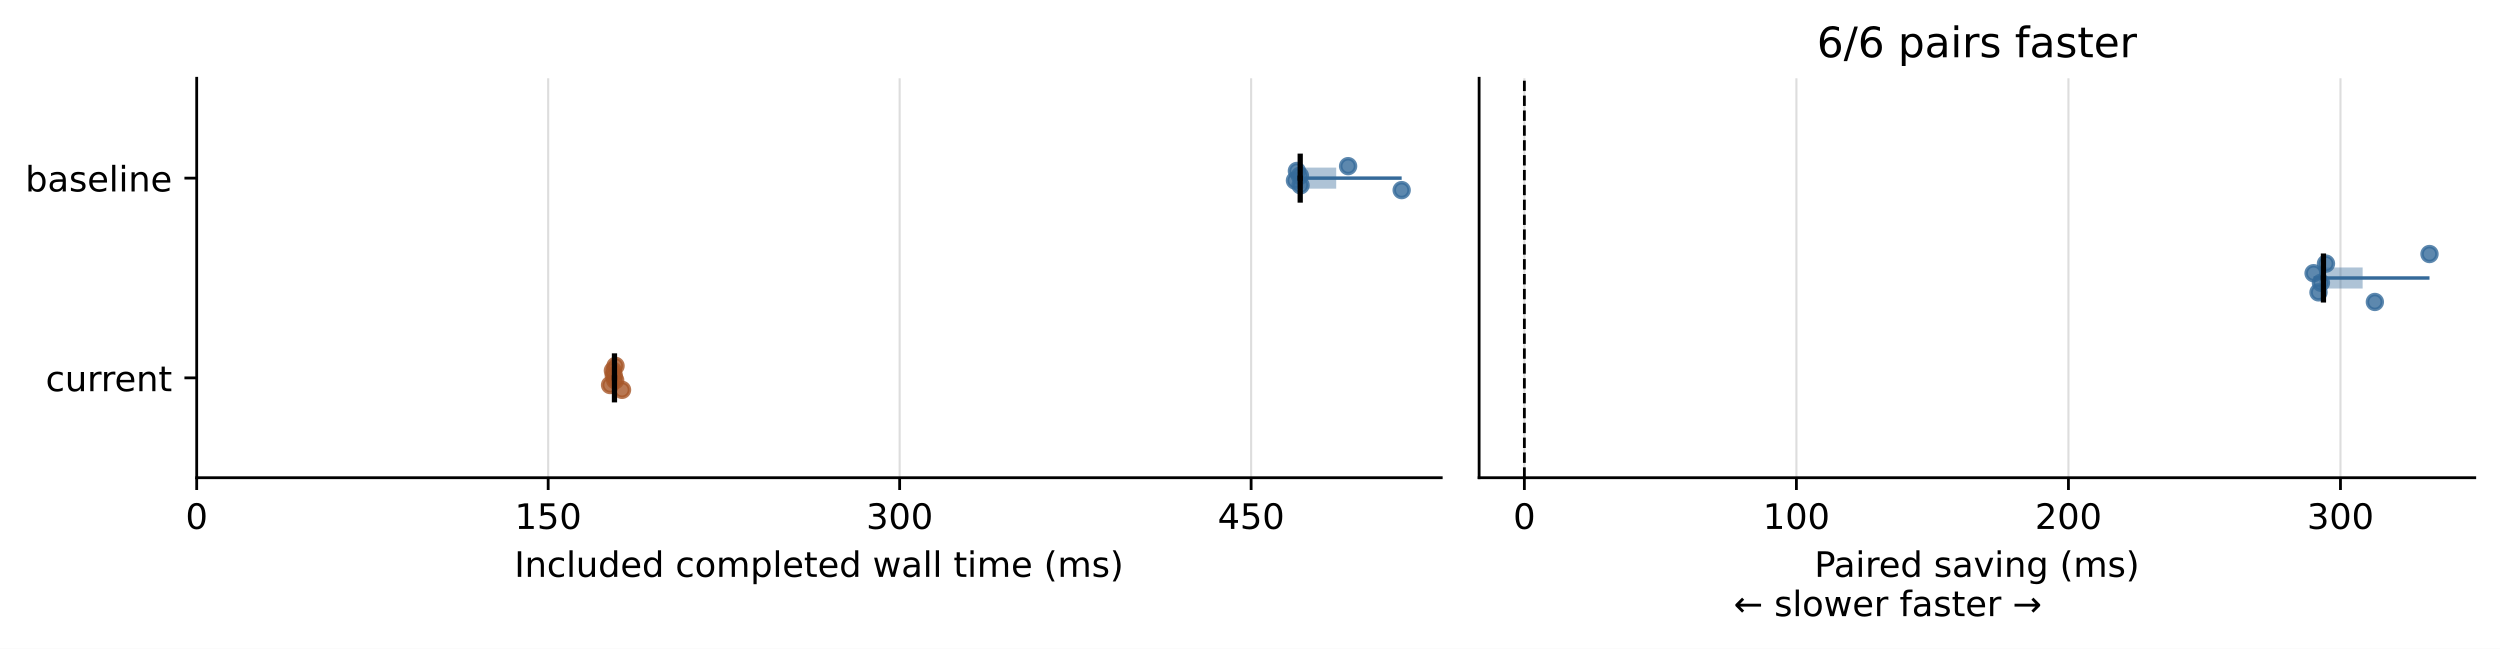
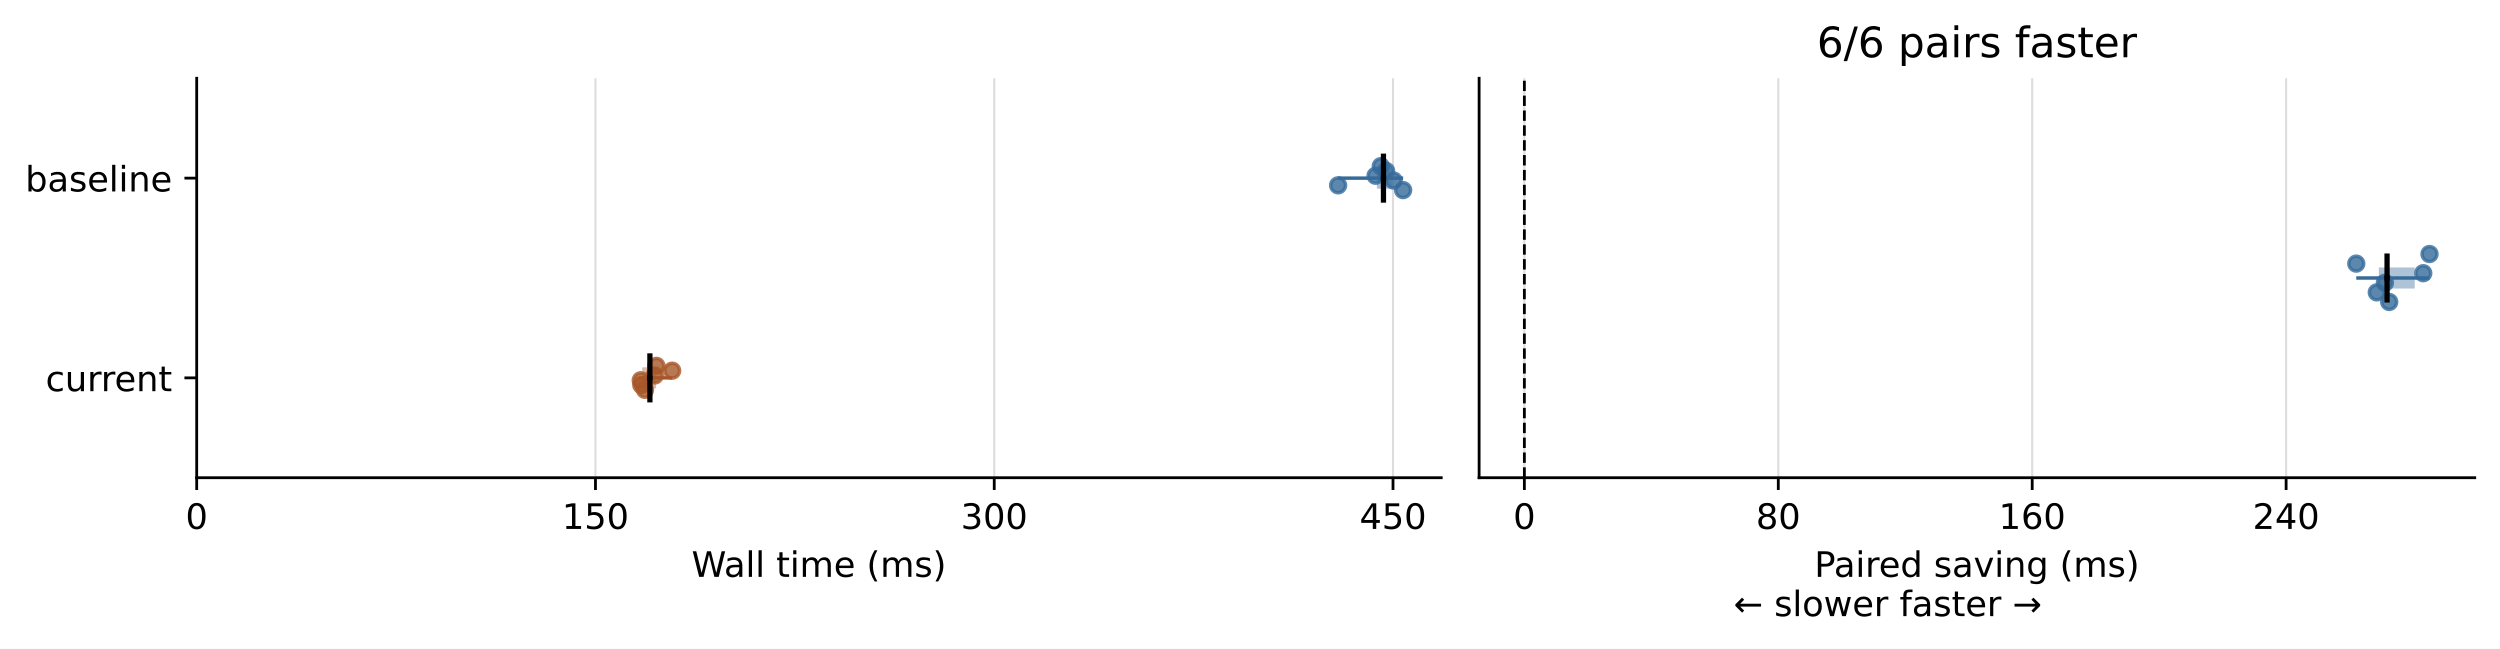
<svg xmlns="http://www.w3.org/2000/svg" xmlns:xlink="http://www.w3.org/1999/xlink" width="712.836pt" height="184.968pt" viewBox="0 0 712.836 184.968" version="1.1">
  <defs>
    <style type="text/css">*{stroke-linejoin: round; stroke-linecap: butt}</style>
  </defs>
  <g id="figure_1">
    <g id="patch_1">
      <path d="M 0 184.968  L 712.836 184.968  L 712.836 0  L 0 0  z " style="fill: #ffffff" />
    </g>
    <g id="axes_1">
      <g id="patch_2">
        <path d="M 56.086 136.214  L 410.947 136.214  L 410.947 22.318  L 56.086 22.318  z " style="fill: #ffffff" />
      </g>
      <g id="matplotlib.axis_1">
        <g id="xtick_1">
          <g id="line2d_1">
-             <path d="M 56.086 136.214  L 56.086 22.318  " clip-path="url(#p1eebfbe9d0)" style="fill: none; stroke: #dddddd; stroke-width: 0.6; stroke-linecap: square" />
+             <path d="M 56.086 136.214  L 56.086 22.318  " clip-path="url(#p8c629a5cd5)" style="fill: none; stroke: #dddddd; stroke-width: 0.6; stroke-linecap: square" />
          </g>
          <g id="line2d_2">
            <defs>
-               <path id="m32e4d47db4" d="M 0 0  L 0 3.5  " style="stroke: #000000; stroke-width: 0.8" />
+               <path id="mc800893505" d="M 0 0  L 0 3.5  " style="stroke: #000000; stroke-width: 0.8" />
            </defs>
            <g>
-               <use xlink:href="#m32e4d47db4" x="56.086" y="136.214" style="stroke: #000000; stroke-width: 0.8" />
+               <use xlink:href="#mc800893505" x="56.086" y="136.214" style="stroke: #000000; stroke-width: 0.8" />
            </g>
          </g>
          <g id="text_1">
            <text style="font-size: 10px; font-family: 'DejaVu Sans', 'Bitstream Vera Sans', 'Computer Modern Sans Serif', 'Lucida Grande', 'Verdana', 'Geneva', 'Lucid', 'Arial', 'Helvetica', 'Avant Garde', sans-serif; text-anchor: middle" x="56.086" y="150.813" transform="rotate(-0 56.08594 150.8126)">0</text>
          </g>
        </g>
        <g id="xtick_2">
          <g id="line2d_3">
-             <path d="M 156.303 136.214  L 156.303 22.318  " clip-path="url(#p1eebfbe9d0)" style="fill: none; stroke: #dddddd; stroke-width: 0.6; stroke-linecap: square" />
+             <path d="M 169.788 136.214  L 169.788 22.318  " clip-path="url(#p8c629a5cd5)" style="fill: none; stroke: #dddddd; stroke-width: 0.6; stroke-linecap: square" />
          </g>
          <g id="line2d_4">
            <g>
-               <use xlink:href="#m32e4d47db4" x="156.303" y="136.214" style="stroke: #000000; stroke-width: 0.8" />
+               <use xlink:href="#mc800893505" x="169.788" y="136.214" style="stroke: #000000; stroke-width: 0.8" />
            </g>
          </g>
          <g id="text_2">
-             <text style="font-size: 10px; font-family: 'DejaVu Sans', 'Bitstream Vera Sans', 'Computer Modern Sans Serif', 'Lucida Grande', 'Verdana', 'Geneva', 'Lucid', 'Arial', 'Helvetica', 'Avant Garde', sans-serif; text-anchor: middle" x="156.303" y="150.813" transform="rotate(-0 156.3029 150.8126)">150</text>
+             <text style="font-size: 10px; font-family: 'DejaVu Sans', 'Bitstream Vera Sans', 'Computer Modern Sans Serif', 'Lucida Grande', 'Verdana', 'Geneva', 'Lucid', 'Arial', 'Helvetica', 'Avant Garde', sans-serif; text-anchor: middle" x="169.788" y="150.813" transform="rotate(-0 169.7883 150.8126)">150</text>
          </g>
        </g>
        <g id="xtick_3">
          <g id="line2d_5">
-             <path d="M 256.52 136.214  L 256.52 22.318  " clip-path="url(#p1eebfbe9d0)" style="fill: none; stroke: #dddddd; stroke-width: 0.6; stroke-linecap: square" />
+             <path d="M 283.491 136.214  L 283.491 22.318  " clip-path="url(#p8c629a5cd5)" style="fill: none; stroke: #dddddd; stroke-width: 0.6; stroke-linecap: square" />
          </g>
          <g id="line2d_6">
            <g>
-               <use xlink:href="#m32e4d47db4" x="256.52" y="136.214" style="stroke: #000000; stroke-width: 0.8" />
+               <use xlink:href="#mc800893505" x="283.491" y="136.214" style="stroke: #000000; stroke-width: 0.8" />
            </g>
          </g>
          <g id="text_3">
-             <text style="font-size: 10px; font-family: 'DejaVu Sans', 'Bitstream Vera Sans', 'Computer Modern Sans Serif', 'Lucida Grande', 'Verdana', 'Geneva', 'Lucid', 'Arial', 'Helvetica', 'Avant Garde', sans-serif; text-anchor: middle" x="256.52" y="150.813" transform="rotate(-0 256.5199 150.8126)">300</text>
+             <text style="font-size: 10px; font-family: 'DejaVu Sans', 'Bitstream Vera Sans', 'Computer Modern Sans Serif', 'Lucida Grande', 'Verdana', 'Geneva', 'Lucid', 'Arial', 'Helvetica', 'Avant Garde', sans-serif; text-anchor: middle" x="283.491" y="150.813" transform="rotate(-0 283.4907 150.8126)">300</text>
          </g>
        </g>
        <g id="xtick_4">
          <g id="line2d_7">
-             <path d="M 356.737 136.214  L 356.737 22.318  " clip-path="url(#p1eebfbe9d0)" style="fill: none; stroke: #dddddd; stroke-width: 0.6; stroke-linecap: square" />
+             <path d="M 397.193 136.214  L 397.193 22.318  " clip-path="url(#p8c629a5cd5)" style="fill: none; stroke: #dddddd; stroke-width: 0.6; stroke-linecap: square" />
          </g>
          <g id="line2d_8">
            <g>
-               <use xlink:href="#m32e4d47db4" x="356.737" y="136.214" style="stroke: #000000; stroke-width: 0.8" />
+               <use xlink:href="#mc800893505" x="397.193" y="136.214" style="stroke: #000000; stroke-width: 0.8" />
            </g>
          </g>
          <g id="text_4">
-             <text style="font-size: 10px; font-family: 'DejaVu Sans', 'Bitstream Vera Sans', 'Computer Modern Sans Serif', 'Lucida Grande', 'Verdana', 'Geneva', 'Lucid', 'Arial', 'Helvetica', 'Avant Garde', sans-serif; text-anchor: middle" x="356.737" y="150.813" transform="rotate(-0 356.7368 150.8126)">450</text>
+             <text style="font-size: 10px; font-family: 'DejaVu Sans', 'Bitstream Vera Sans', 'Computer Modern Sans Serif', 'Lucida Grande', 'Verdana', 'Geneva', 'Lucid', 'Arial', 'Helvetica', 'Avant Garde', sans-serif; text-anchor: middle" x="397.193" y="150.813" transform="rotate(-0 397.193 150.8126)">450</text>
          </g>
        </g>
        <g id="text_5">
-           <text style="font-size: 10px; font-family: 'DejaVu Sans', 'Bitstream Vera Sans', 'Computer Modern Sans Serif', 'Lucida Grande', 'Verdana', 'Geneva', 'Lucid', 'Arial', 'Helvetica', 'Avant Garde', sans-serif; text-anchor: middle" x="233.516" y="164.491" transform="rotate(-0 233.5165 164.4907)">Included completed wall time (ms)</text>
+           <text style="font-size: 10px; font-family: 'DejaVu Sans', 'Bitstream Vera Sans', 'Computer Modern Sans Serif', 'Lucida Grande', 'Verdana', 'Geneva', 'Lucid', 'Arial', 'Helvetica', 'Avant Garde', sans-serif; text-anchor: middle" x="233.516" y="164.491" transform="rotate(-0 233.5165 164.4907)">Wall time (ms)</text>
        </g>
      </g>
      <g id="matplotlib.axis_2">
        <g id="ytick_1">
          <g id="line2d_9">
            <defs>
-               <path id="m21b511aece" d="M 0 0  L -3.5 0  " style="stroke: #000000; stroke-width: 0.8" />
+               <path id="m7a836e1f0e" d="M 0 0  L -3.5 0  " style="stroke: #000000; stroke-width: 0.8" />
            </defs>
            <g>
-               <use xlink:href="#m21b511aece" x="56.086" y="50.792" style="stroke: #000000; stroke-width: 0.8" />
+               <use xlink:href="#m7a836e1f0e" x="56.086" y="50.792" style="stroke: #000000; stroke-width: 0.8" />
            </g>
          </g>
          <g id="text_6">
            <text style="font-size: 10px; font-family: 'DejaVu Sans', 'Bitstream Vera Sans', 'Computer Modern Sans Serif', 'Lucida Grande', 'Verdana', 'Geneva', 'Lucid', 'Arial', 'Helvetica', 'Avant Garde', sans-serif; text-anchor: end" x="49.086" y="54.591" transform="rotate(-0 49.08594 54.59134)">baseline</text>
          </g>
        </g>
        <g id="ytick_2">
          <g id="line2d_10">
            <g>
-               <use xlink:href="#m21b511aece" x="56.086" y="107.74" style="stroke: #000000; stroke-width: 0.8" />
+               <use xlink:href="#m7a836e1f0e" x="56.086" y="107.74" style="stroke: #000000; stroke-width: 0.8" />
            </g>
          </g>
          <g id="text_7">
            <text style="font-size: 10px; font-family: 'DejaVu Sans', 'Bitstream Vera Sans', 'Computer Modern Sans Serif', 'Lucida Grande', 'Verdana', 'Geneva', 'Lucid', 'Arial', 'Helvetica', 'Avant Garde', sans-serif; text-anchor: end" x="49.086" y="111.539" transform="rotate(-0 49.08594 111.5393)">current</text>
          </g>
        </g>
      </g>
      <g id="LineCollection_1">
-         <path d="M 369.233 50.792  L 399.662 50.792  " clip-path="url(#p1eebfbe9d0)" style="fill: none; stroke: #356a9a" />
+         <path d="M 381.541 50.792  L 400.078 50.792  " clip-path="url(#p8c629a5cd5)" style="fill: none; stroke: #356a9a" />
      </g>
      <g id="LineCollection_2">
-         <path d="M 370.004 50.792  L 380.999 50.792  " clip-path="url(#p1eebfbe9d0)" style="fill: none; stroke: #356a9a; stroke-opacity: 0.4; stroke-width: 6" />
+         <path d="M 392.594 50.792  L 396.841 50.792  " clip-path="url(#p8c629a5cd5)" style="fill: none; stroke: #356a9a; stroke-opacity: 0.4; stroke-width: 6" />
      </g>
      <g id="LineCollection_3">
-         <path d="M 173.954 107.74  L 177.363 107.74  " clip-path="url(#p1eebfbe9d0)" style="fill: none; stroke: #a65628" />
+         <path d="M 182.702 107.74  L 191.655 107.74  " clip-path="url(#p8c629a5cd5)" style="fill: none; stroke: #a65628" />
      </g>
      <g id="LineCollection_4">
-         <path d="M 174.818 107.74  L 175.483 107.74  " clip-path="url(#p1eebfbe9d0)" style="fill: none; stroke: #a65628; stroke-opacity: 0.4; stroke-width: 6" />
+         <path d="M 183.125 107.74  L 187.052 107.74  " clip-path="url(#p8c629a5cd5)" style="fill: none; stroke: #a65628; stroke-opacity: 0.4; stroke-width: 6" />
      </g>
      <g id="patch_3">
        <path d="M 56.086 136.214  L 56.086 22.318  " style="fill: none; stroke: #000000; stroke-width: 0.8; stroke-linejoin: miter; stroke-linecap: square" />
      </g>
      <g id="patch_4">
        <path d="M 56.086 136.214  L 410.947 136.214  " style="fill: none; stroke: #000000; stroke-width: 0.8; stroke-linejoin: miter; stroke-linecap: square" />
      </g>
      <g id="PathCollection_1">
        <defs>
-           <path id="mcd9d0ba836" d="M 0 2.121  C 0.563 2.121 1.102 1.898 1.5 1.5  C 1.898 1.102 2.121 0.563 2.121 0  C 2.121 -0.563 1.898 -1.102 1.5 -1.5  C 1.102 -1.898 0.563 -2.121 0 -2.121  C -0.563 -2.121 -1.102 -1.898 -1.5 -1.5  C -1.898 -1.102 -2.121 -0.563 -2.121 0  C -2.121 0.563 -1.898 1.102 -1.5 1.5  C -1.102 1.898 -0.563 2.121 0 2.121  z " style="stroke: #356a9a; stroke-opacity: 0.8" />
+           <path id="m8c7bbc05cf" d="M 0 2.121  C 0.563 2.121 1.102 1.898 1.5 1.5  C 1.898 1.102 2.121 0.563 2.121 0  C 2.121 -0.563 1.898 -1.102 1.5 -1.5  C 1.102 -1.898 0.563 -2.121 0 -2.121  C -0.563 -2.121 -1.102 -1.898 -1.5 -1.5  C -1.898 -1.102 -2.121 -0.563 -2.121 0  C -2.121 0.563 -1.898 1.102 -1.5 1.5  C -1.102 1.898 -0.563 2.121 0 2.121  z " style="stroke: #356a9a; stroke-opacity: 0.8" />
        </defs>
-         <g clip-path="url(#p1eebfbe9d0)">
-           <use xlink:href="#mcd9d0ba836" x="384.39" y="47.375" style="fill: #356a9a; fill-opacity: 0.8; stroke: #356a9a; stroke-opacity: 0.8" />
-           <use xlink:href="#mcd9d0ba836" x="369.79" y="48.742" style="fill: #356a9a; fill-opacity: 0.8; stroke: #356a9a; stroke-opacity: 0.8" />
-           <use xlink:href="#mcd9d0ba836" x="370.645" y="50.109" style="fill: #356a9a; fill-opacity: 0.8; stroke: #356a9a; stroke-opacity: 0.8" />
-           <use xlink:href="#mcd9d0ba836" x="369.233" y="51.476" style="fill: #356a9a; fill-opacity: 0.8; stroke: #356a9a; stroke-opacity: 0.8" />
-           <use xlink:href="#mcd9d0ba836" x="370.826" y="52.842" style="fill: #356a9a; fill-opacity: 0.8; stroke: #356a9a; stroke-opacity: 0.8" />
-           <use xlink:href="#mcd9d0ba836" x="399.662" y="54.209" style="fill: #356a9a; fill-opacity: 0.8; stroke: #356a9a; stroke-opacity: 0.8" />
+         <g clip-path="url(#p8c629a5cd5)">
+           <use xlink:href="#m8c7bbc05cf" x="393.712" y="47.375" style="fill: #356a9a; fill-opacity: 0.8; stroke: #356a9a; stroke-opacity: 0.8" />
+           <use xlink:href="#m8c7bbc05cf" x="395.231" y="48.742" style="fill: #356a9a; fill-opacity: 0.8; stroke: #356a9a; stroke-opacity: 0.8" />
+           <use xlink:href="#m8c7bbc05cf" x="392.222" y="50.109" style="fill: #356a9a; fill-opacity: 0.8; stroke: #356a9a; stroke-opacity: 0.8" />
+           <use xlink:href="#m8c7bbc05cf" x="397.377" y="51.476" style="fill: #356a9a; fill-opacity: 0.8; stroke: #356a9a; stroke-opacity: 0.8" />
+           <use xlink:href="#m8c7bbc05cf" x="381.541" y="52.842" style="fill: #356a9a; fill-opacity: 0.8; stroke: #356a9a; stroke-opacity: 0.8" />
+           <use xlink:href="#m8c7bbc05cf" x="400.078" y="54.209" style="fill: #356a9a; fill-opacity: 0.8; stroke: #356a9a; stroke-opacity: 0.8" />
        </g>
      </g>
      <g id="PathCollection_2">
        <defs>
-           <path id="me7073fa41c" d="M 0 2.121  C 0.563 2.121 1.102 1.898 1.5 1.5  C 1.898 1.102 2.121 0.563 2.121 0  C 2.121 -0.563 1.898 -1.102 1.5 -1.5  C 1.102 -1.898 0.563 -2.121 0 -2.121  C -0.563 -2.121 -1.102 -1.898 -1.5 -1.5  C -1.898 -1.102 -2.121 -0.563 -2.121 0  C -2.121 0.563 -1.898 1.102 -1.5 1.5  C -1.102 1.898 -0.563 2.121 0 2.121  z " style="stroke: #a65628; stroke-opacity: 0.8" />
+           <path id="m0d639820f2" d="M 0 2.121  C 0.563 2.121 1.102 1.898 1.5 1.5  C 1.898 1.102 2.121 0.563 2.121 0  C 2.121 -0.563 1.898 -1.102 1.5 -1.5  C 1.102 -1.898 0.563 -2.121 0 -2.121  C -0.563 -2.121 -1.102 -1.898 -1.5 -1.5  C -1.898 -1.102 -2.121 -0.563 -2.121 0  C -2.121 0.563 -1.898 1.102 -1.5 1.5  C -1.102 1.898 -0.563 2.121 0 2.121  z " style="stroke: #a65628; stroke-opacity: 0.8" />
        </defs>
-         <g clip-path="url(#p1eebfbe9d0)">
-           <use xlink:href="#me7073fa41c" x="175.509" y="104.323" style="fill: #a65628; fill-opacity: 0.8; stroke: #a65628; stroke-opacity: 0.8" />
-           <use xlink:href="#me7073fa41c" x="174.755" y="105.69" style="fill: #a65628; fill-opacity: 0.8; stroke: #a65628; stroke-opacity: 0.8" />
-           <use xlink:href="#me7073fa41c" x="175.009" y="107.057" style="fill: #a65628; fill-opacity: 0.8; stroke: #a65628; stroke-opacity: 0.8" />
-           <use xlink:href="#me7073fa41c" x="175.405" y="108.424" style="fill: #a65628; fill-opacity: 0.8; stroke: #a65628; stroke-opacity: 0.8" />
-           <use xlink:href="#me7073fa41c" x="173.954" y="109.79" style="fill: #a65628; fill-opacity: 0.8; stroke: #a65628; stroke-opacity: 0.8" />
-           <use xlink:href="#me7073fa41c" x="177.363" y="111.157" style="fill: #a65628; fill-opacity: 0.8; stroke: #a65628; stroke-opacity: 0.8" />
+         <g clip-path="url(#p8c629a5cd5)">
+           <use xlink:href="#m0d639820f2" x="187.168" y="104.323" style="fill: #a65628; fill-opacity: 0.8; stroke: #a65628; stroke-opacity: 0.8" />
+           <use xlink:href="#m0d639820f2" x="191.655" y="105.69" style="fill: #a65628; fill-opacity: 0.8; stroke: #a65628; stroke-opacity: 0.8" />
+           <use xlink:href="#m0d639820f2" x="186.704" y="107.057" style="fill: #a65628; fill-opacity: 0.8; stroke: #a65628; stroke-opacity: 0.8" />
+           <use xlink:href="#m0d639820f2" x="182.702" y="108.424" style="fill: #a65628; fill-opacity: 0.8; stroke: #a65628; stroke-opacity: 0.8" />
+           <use xlink:href="#m0d639820f2" x="182.863" y="109.79" style="fill: #a65628; fill-opacity: 0.8; stroke: #a65628; stroke-opacity: 0.8" />
+           <use xlink:href="#m0d639820f2" x="183.912" y="111.157" style="fill: #a65628; fill-opacity: 0.8; stroke: #a65628; stroke-opacity: 0.8" />
        </g>
      </g>
      <g id="line2d_11">
-         <path d="M 370.735 50.792  " clip-path="url(#p1eebfbe9d0)" style="fill: none; stroke: #000000; stroke-width: 1.5; stroke-linecap: square" />
+         <path d="M 394.472 50.792  " clip-path="url(#p8c629a5cd5)" style="fill: none; stroke: #000000; stroke-width: 1.5; stroke-linecap: square" />
        <defs>
-           <path id="m789f551d0a" d="M 0 7  L 0 -7  " style="stroke: #000000; stroke-width: 1.5" />
+           <path id="mf57c8756f9" d="M 0 7  L 0 -7  " style="stroke: #000000; stroke-width: 1.5" />
        </defs>
-         <g clip-path="url(#p1eebfbe9d0)">
-           <use xlink:href="#m789f551d0a" x="370.735" y="50.792" style="stroke: #000000; stroke-width: 1.5" />
+         <g clip-path="url(#p8c629a5cd5)">
+           <use xlink:href="#mf57c8756f9" x="394.472" y="50.792" style="stroke: #000000; stroke-width: 1.5" />
        </g>
      </g>
      <g id="line2d_12">
-         <path d="M 175.207 107.74  " clip-path="url(#p1eebfbe9d0)" style="fill: none; stroke: #000000; stroke-width: 1.5; stroke-linecap: square" />
-         <g clip-path="url(#p1eebfbe9d0)">
-           <use xlink:href="#m789f551d0a" x="175.207" y="107.74" style="stroke: #000000; stroke-width: 1.5" />
+         <path d="M 185.308 107.74  " clip-path="url(#p8c629a5cd5)" style="fill: none; stroke: #000000; stroke-width: 1.5; stroke-linecap: square" />
+         <g clip-path="url(#p8c629a5cd5)">
+           <use xlink:href="#mf57c8756f9" x="185.308" y="107.74" style="stroke: #000000; stroke-width: 1.5" />
        </g>
      </g>
    </g>
    <g id="axes_2">
      <g id="patch_5">
        <path d="M 421.747 136.214  L 705.636 136.214  L 705.636 22.318  L 421.747 22.318  z " style="fill: #ffffff" />
      </g>
      <g id="matplotlib.axis_3">
        <g id="xtick_5">
          <g id="line2d_13">
-             <path d="M 434.651 136.214  L 434.651 22.318  " clip-path="url(#p2ef03f8b00)" style="fill: none; stroke: #dddddd; stroke-width: 0.6; stroke-linecap: square" />
+             <path d="M 434.651 136.214  L 434.651 22.318  " clip-path="url(#pa2d418288a)" style="fill: none; stroke: #dddddd; stroke-width: 0.6; stroke-linecap: square" />
          </g>
          <g id="line2d_14">
            <g>
-               <use xlink:href="#m32e4d47db4" x="434.651" y="136.214" style="stroke: #000000; stroke-width: 0.8" />
+               <use xlink:href="#mc800893505" x="434.651" y="136.214" style="stroke: #000000; stroke-width: 0.8" />
            </g>
          </g>
          <g id="text_8">
            <text style="font-size: 10px; font-family: 'DejaVu Sans', 'Bitstream Vera Sans', 'Computer Modern Sans Serif', 'Lucida Grande', 'Verdana', 'Geneva', 'Lucid', 'Arial', 'Helvetica', 'Avant Garde', sans-serif; text-anchor: middle" x="434.651" y="150.813" transform="rotate(-0 434.6511 150.8126)">0</text>
          </g>
        </g>
        <g id="xtick_6">
          <g id="line2d_15">
-             <path d="M 512.217 136.214  L 512.217 22.318  " clip-path="url(#p2ef03f8b00)" style="fill: none; stroke: #dddddd; stroke-width: 0.6; stroke-linecap: square" />
+             <path d="M 507.051 136.214  L 507.051 22.318  " clip-path="url(#pa2d418288a)" style="fill: none; stroke: #dddddd; stroke-width: 0.6; stroke-linecap: square" />
          </g>
          <g id="line2d_16">
            <g>
-               <use xlink:href="#m32e4d47db4" x="512.217" y="136.214" style="stroke: #000000; stroke-width: 0.8" />
+               <use xlink:href="#mc800893505" x="507.051" y="136.214" style="stroke: #000000; stroke-width: 0.8" />
            </g>
          </g>
          <g id="text_9">
-             <text style="font-size: 10px; font-family: 'DejaVu Sans', 'Bitstream Vera Sans', 'Computer Modern Sans Serif', 'Lucida Grande', 'Verdana', 'Geneva', 'Lucid', 'Arial', 'Helvetica', 'Avant Garde', sans-serif; text-anchor: middle" x="512.217" y="150.813" transform="rotate(-0 512.2166 150.8126)">100</text>
+             <text style="font-size: 10px; font-family: 'DejaVu Sans', 'Bitstream Vera Sans', 'Computer Modern Sans Serif', 'Lucida Grande', 'Verdana', 'Geneva', 'Lucid', 'Arial', 'Helvetica', 'Avant Garde', sans-serif; text-anchor: middle" x="507.051" y="150.813" transform="rotate(-0 507.0508 150.8126)">80</text>
          </g>
        </g>
        <g id="xtick_7">
          <g id="line2d_17">
-             <path d="M 589.782 136.214  L 589.782 22.318  " clip-path="url(#p2ef03f8b00)" style="fill: none; stroke: #dddddd; stroke-width: 0.6; stroke-linecap: square" />
+             <path d="M 579.451 136.214  L 579.451 22.318  " clip-path="url(#pa2d418288a)" style="fill: none; stroke: #dddddd; stroke-width: 0.6; stroke-linecap: square" />
          </g>
          <g id="line2d_18">
            <g>
-               <use xlink:href="#m32e4d47db4" x="589.782" y="136.214" style="stroke: #000000; stroke-width: 0.8" />
+               <use xlink:href="#mc800893505" x="579.451" y="136.214" style="stroke: #000000; stroke-width: 0.8" />
            </g>
          </g>
          <g id="text_10">
-             <text style="font-size: 10px; font-family: 'DejaVu Sans', 'Bitstream Vera Sans', 'Computer Modern Sans Serif', 'Lucida Grande', 'Verdana', 'Geneva', 'Lucid', 'Arial', 'Helvetica', 'Avant Garde', sans-serif; text-anchor: middle" x="589.782" y="150.813" transform="rotate(-0 589.7821 150.8126)">200</text>
+             <text style="font-size: 10px; font-family: 'DejaVu Sans', 'Bitstream Vera Sans', 'Computer Modern Sans Serif', 'Lucida Grande', 'Verdana', 'Geneva', 'Lucid', 'Arial', 'Helvetica', 'Avant Garde', sans-serif; text-anchor: middle" x="579.451" y="150.813" transform="rotate(-0 579.4506 150.8126)">160</text>
          </g>
        </g>
        <g id="xtick_8">
          <g id="line2d_19">
-             <path d="M 667.348 136.214  L 667.348 22.318  " clip-path="url(#p2ef03f8b00)" style="fill: none; stroke: #dddddd; stroke-width: 0.6; stroke-linecap: square" />
+             <path d="M 651.85 136.214  L 651.85 22.318  " clip-path="url(#pa2d418288a)" style="fill: none; stroke: #dddddd; stroke-width: 0.6; stroke-linecap: square" />
          </g>
          <g id="line2d_20">
            <g>
-               <use xlink:href="#m32e4d47db4" x="667.348" y="136.214" style="stroke: #000000; stroke-width: 0.8" />
+               <use xlink:href="#mc800893505" x="651.85" y="136.214" style="stroke: #000000; stroke-width: 0.8" />
            </g>
          </g>
          <g id="text_11">
-             <text style="font-size: 10px; font-family: 'DejaVu Sans', 'Bitstream Vera Sans', 'Computer Modern Sans Serif', 'Lucida Grande', 'Verdana', 'Geneva', 'Lucid', 'Arial', 'Helvetica', 'Avant Garde', sans-serif; text-anchor: middle" x="667.348" y="150.813" transform="rotate(-0 667.3476 150.8126)">300</text>
+             <text style="font-size: 10px; font-family: 'DejaVu Sans', 'Bitstream Vera Sans', 'Computer Modern Sans Serif', 'Lucida Grande', 'Verdana', 'Geneva', 'Lucid', 'Arial', 'Helvetica', 'Avant Garde', sans-serif; text-anchor: middle" x="651.85" y="150.813" transform="rotate(-0 651.8503 150.8126)">240</text>
          </g>
        </g>
        <g id="text_12">
          <text style="font-size: 10px; font-family: 'DejaVu Sans', 'Bitstream Vera Sans', 'Computer Modern Sans Serif', 'Lucida Grande', 'Verdana', 'Geneva', 'Lucid', 'Arial', 'Helvetica', 'Avant Garde', sans-serif" transform="translate(517.3399 164.4907)">Paired saving (ms)</text>
          <text style="font-size: 10px; font-family: 'DejaVu Sans', 'Bitstream Vera Sans', 'Computer Modern Sans Serif', 'Lucida Grande', 'Verdana', 'Geneva', 'Lucid', 'Arial', 'Helvetica', 'Avant Garde', sans-serif" transform="translate(494.3243 175.6885)">← slower                 faster →</text>
        </g>
      </g>
      <g id="matplotlib.axis_4" />
      <g id="LineCollection_5">
-         <path d="M 659.678 79.266  L 692.732 79.266  " clip-path="url(#p2ef03f8b00)" style="fill: none; stroke: #356a9a" />
+         <path d="M 671.853 79.266  L 692.732 79.266  " clip-path="url(#pa2d418288a)" style="fill: none; stroke: #356a9a" />
      </g>
      <g id="LineCollection_6">
-         <path d="M 661.254 79.266  L 673.669 79.266  " clip-path="url(#p2ef03f8b00)" style="fill: none; stroke: #356a9a; stroke-opacity: 0.4; stroke-width: 6" />
+         <path d="M 678.281 79.266  L 688.525 79.266  " clip-path="url(#pa2d418288a)" style="fill: none; stroke: #356a9a; stroke-opacity: 0.4; stroke-width: 6" />
      </g>
      <g id="line2d_21">
-         <path d="M 434.651 136.214  L 434.651 22.318  " clip-path="url(#p2ef03f8b00)" style="fill: none; stroke-dasharray: 2.96,1.28; stroke-dashoffset: 0; stroke: #000000; stroke-width: 0.8" />
+         <path d="M 434.651 136.214  L 434.651 22.318  " clip-path="url(#pa2d418288a)" style="fill: none; stroke-dasharray: 2.96,1.28; stroke-dashoffset: 0; stroke: #000000; stroke-width: 0.8" />
      </g>
      <g id="patch_6">
        <path d="M 421.747 136.214  L 421.747 22.318  " style="fill: none; stroke: #000000; stroke-width: 0.8; stroke-linejoin: miter; stroke-linecap: square" />
      </g>
      <g id="patch_7">
        <path d="M 421.747 136.214  L 705.636 136.214  " style="fill: none; stroke: #000000; stroke-width: 0.8; stroke-linejoin: miter; stroke-linecap: square" />
      </g>
      <g id="PathCollection_3">
-         <g clip-path="url(#p2ef03f8b00)">
-           <use xlink:href="#mcd9d0ba836" x="677.155" y="86.1" style="fill: #356a9a; fill-opacity: 0.8; stroke: #356a9a; stroke-opacity: 0.8" />
-           <use xlink:href="#mcd9d0ba836" x="661.08" y="83.366" style="fill: #356a9a; fill-opacity: 0.8; stroke: #356a9a; stroke-opacity: 0.8" />
-           <use xlink:href="#mcd9d0ba836" x="661.777" y="80.633" style="fill: #356a9a; fill-opacity: 0.8; stroke: #356a9a; stroke-opacity: 0.8" />
-           <use xlink:href="#mcd9d0ba836" x="659.678" y="77.899" style="fill: #356a9a; fill-opacity: 0.8; stroke: #356a9a; stroke-opacity: 0.8" />
-           <use xlink:href="#mcd9d0ba836" x="663.212" y="75.166" style="fill: #356a9a; fill-opacity: 0.8; stroke: #356a9a; stroke-opacity: 0.8" />
-           <use xlink:href="#mcd9d0ba836" x="692.732" y="72.432" style="fill: #356a9a; fill-opacity: 0.8; stroke: #356a9a; stroke-opacity: 0.8" />
+         <g clip-path="url(#pa2d418288a)">
+           <use xlink:href="#m8c7bbc05cf" x="681.245" y="86.1" style="fill: #356a9a; fill-opacity: 0.8; stroke: #356a9a; stroke-opacity: 0.8" />
+           <use xlink:href="#m8c7bbc05cf" x="677.702" y="83.366" style="fill: #356a9a; fill-opacity: 0.8; stroke: #356a9a; stroke-opacity: 0.8" />
+           <use xlink:href="#m8c7bbc05cf" x="680.019" y="80.633" style="fill: #356a9a; fill-opacity: 0.8; stroke: #356a9a; stroke-opacity: 0.8" />
+           <use xlink:href="#m8c7bbc05cf" x="690.952" y="77.899" style="fill: #356a9a; fill-opacity: 0.8; stroke: #356a9a; stroke-opacity: 0.8" />
+           <use xlink:href="#m8c7bbc05cf" x="671.853" y="75.166" style="fill: #356a9a; fill-opacity: 0.8; stroke: #356a9a; stroke-opacity: 0.8" />
+           <use xlink:href="#m8c7bbc05cf" x="692.732" y="72.432" style="fill: #356a9a; fill-opacity: 0.8; stroke: #356a9a; stroke-opacity: 0.8" />
        </g>
      </g>
      <g id="text_13">
        <text style="font-size: 12px; font-family: 'DejaVu Sans', 'Bitstream Vera Sans', 'Computer Modern Sans Serif', 'Lucida Grande', 'Verdana', 'Geneva', 'Lucid', 'Arial', 'Helvetica', 'Avant Garde', sans-serif; text-anchor: middle" x="563.691" y="16.318" transform="rotate(-0 563.6915 16.31812)">6/6 pairs faster</text>
      </g>
      <g id="line2d_22">
-         <path d="M 662.495 79.266  " clip-path="url(#p2ef03f8b00)" style="fill: none; stroke: #000000; stroke-width: 1.5; stroke-linecap: square" />
-         <g clip-path="url(#p2ef03f8b00)">
-           <use xlink:href="#m789f551d0a" x="662.495" y="79.266" style="stroke: #000000; stroke-width: 1.5" />
+         <path d="M 680.632 79.266  " clip-path="url(#pa2d418288a)" style="fill: none; stroke: #000000; stroke-width: 1.5; stroke-linecap: square" />
+         <g clip-path="url(#pa2d418288a)">
+           <use xlink:href="#mf57c8756f9" x="680.632" y="79.266" style="stroke: #000000; stroke-width: 1.5" />
        </g>
      </g>
    </g>
  </g>
  <defs>
-     <clipPath id="p1eebfbe9d0">
+     <clipPath id="p8c629a5cd5">
      <rect x="56.086" y="22.318" width="354.861" height="113.896" />
    </clipPath>
-     <clipPath id="p2ef03f8b00">
+     <clipPath id="pa2d418288a">
      <rect x="421.747" y="22.318" width="283.889" height="113.896" />
    </clipPath>
  </defs>
</svg>
